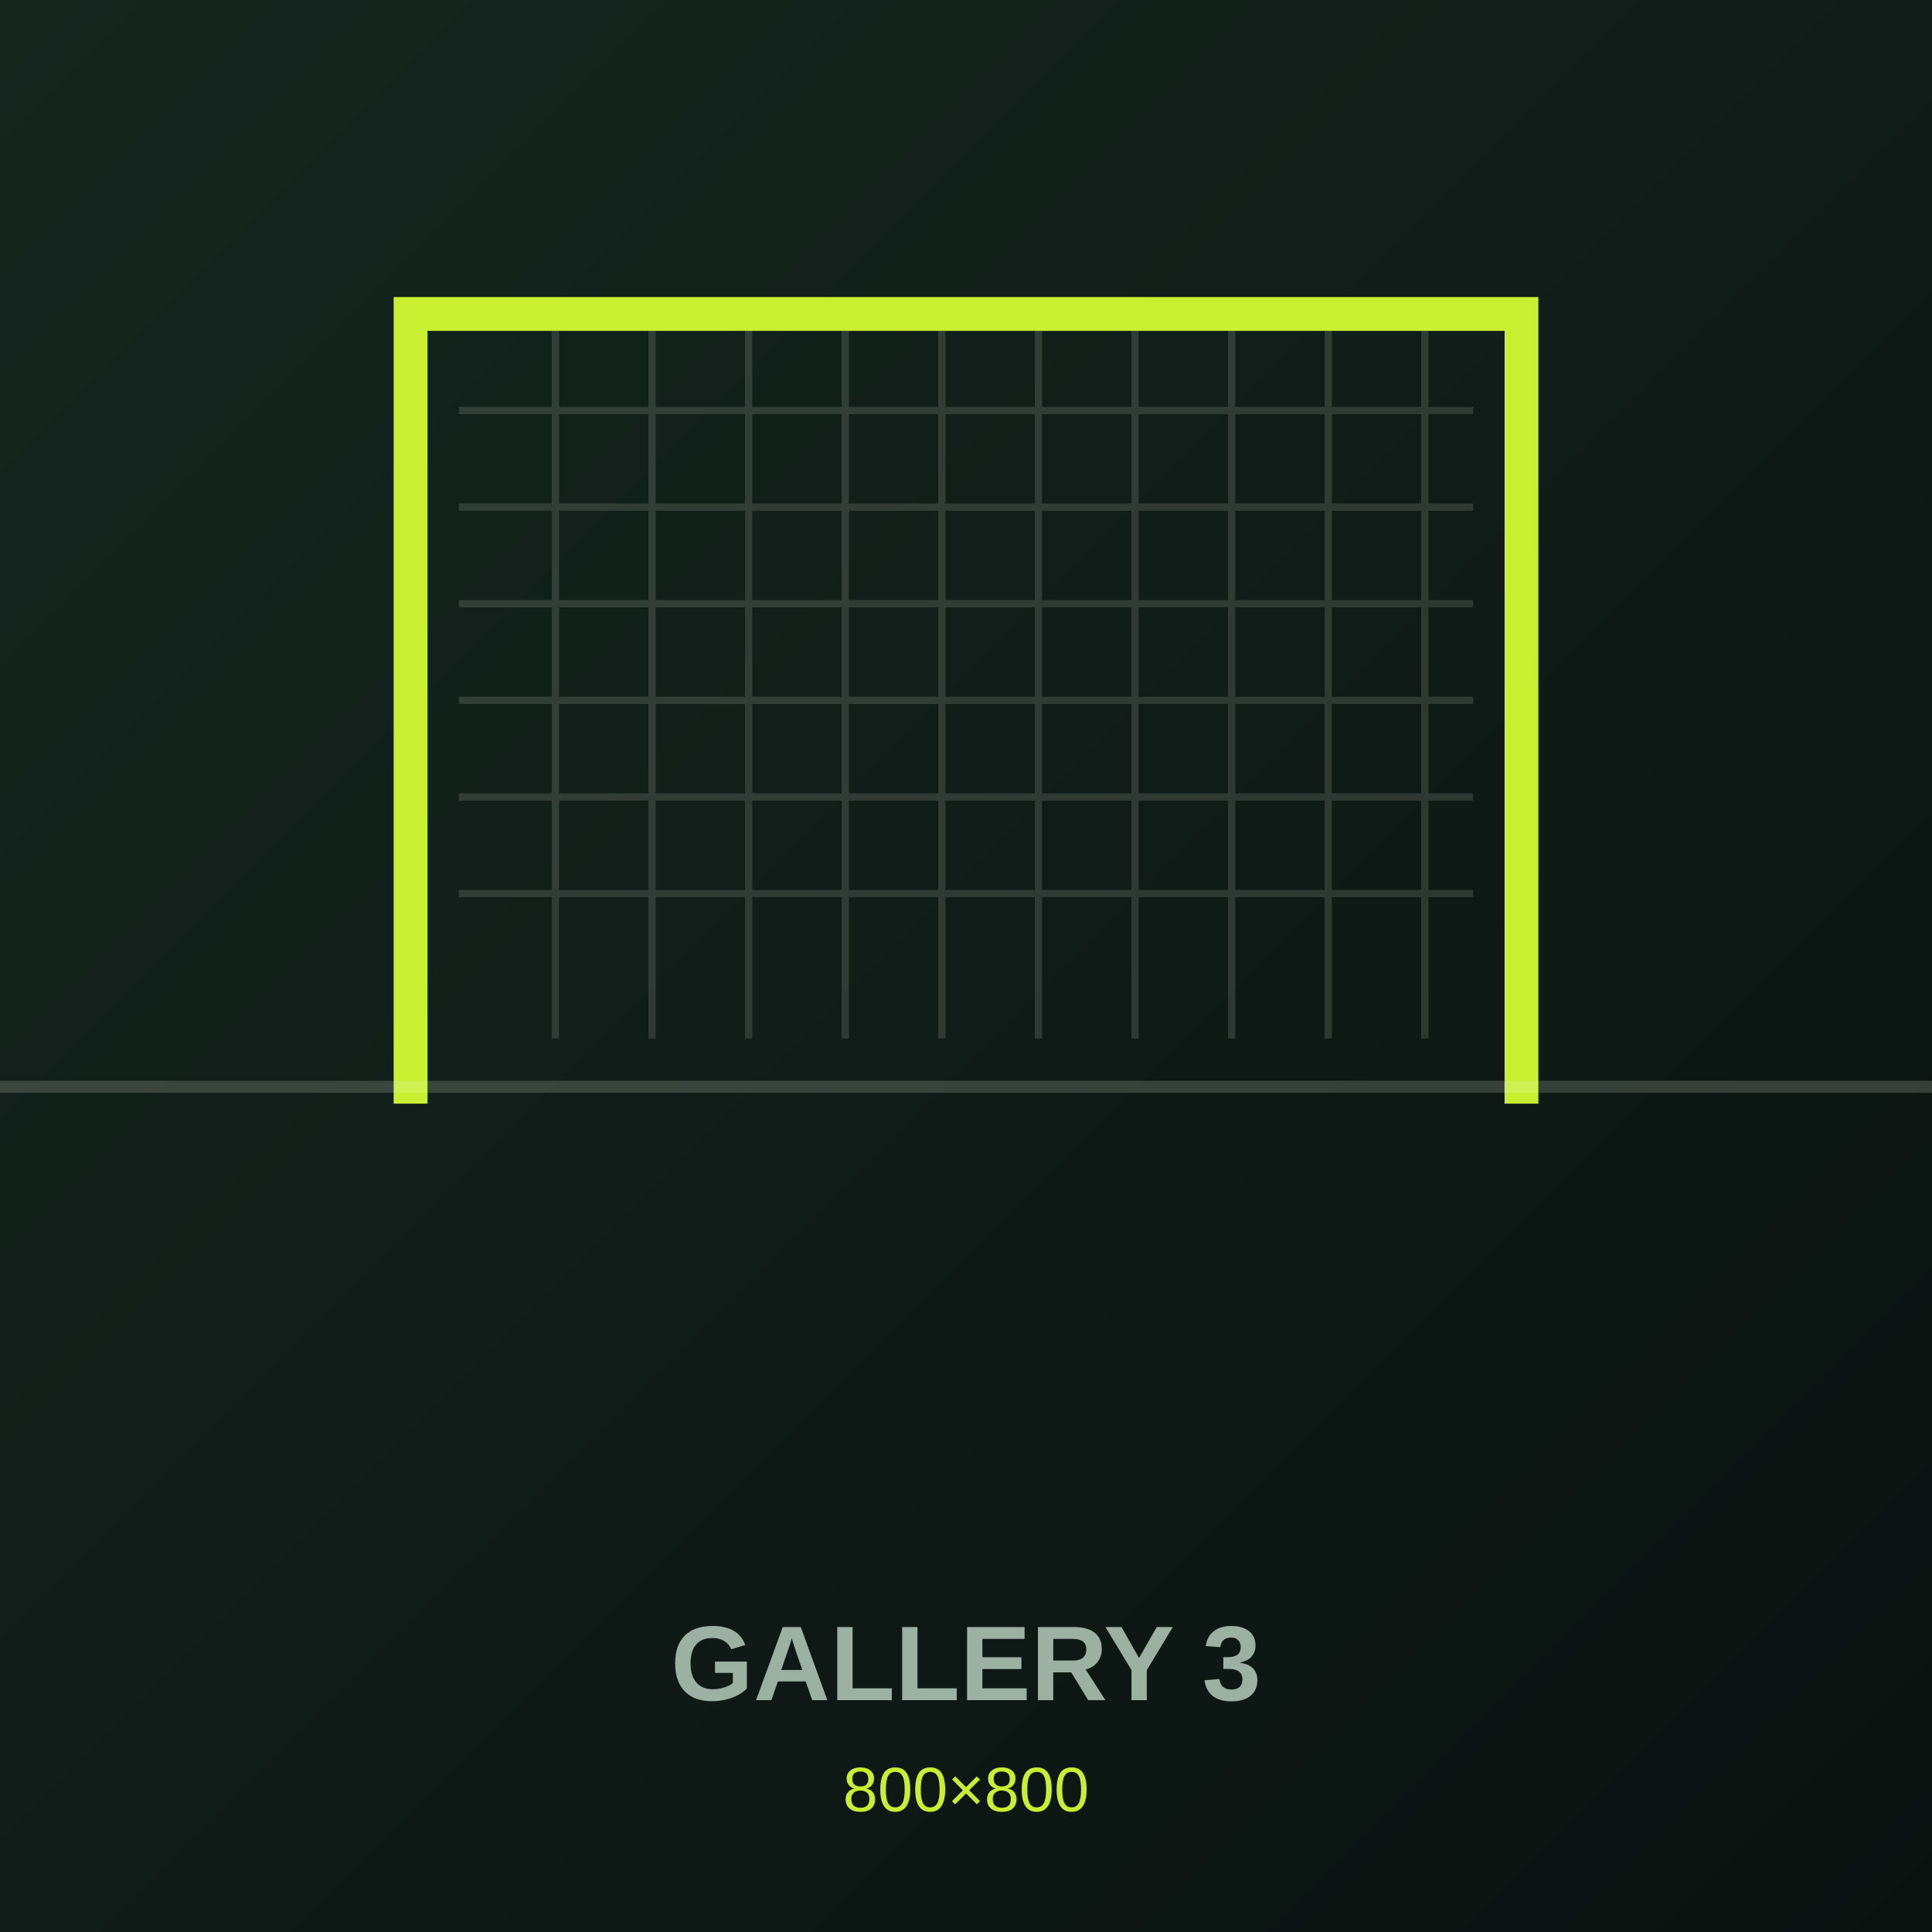
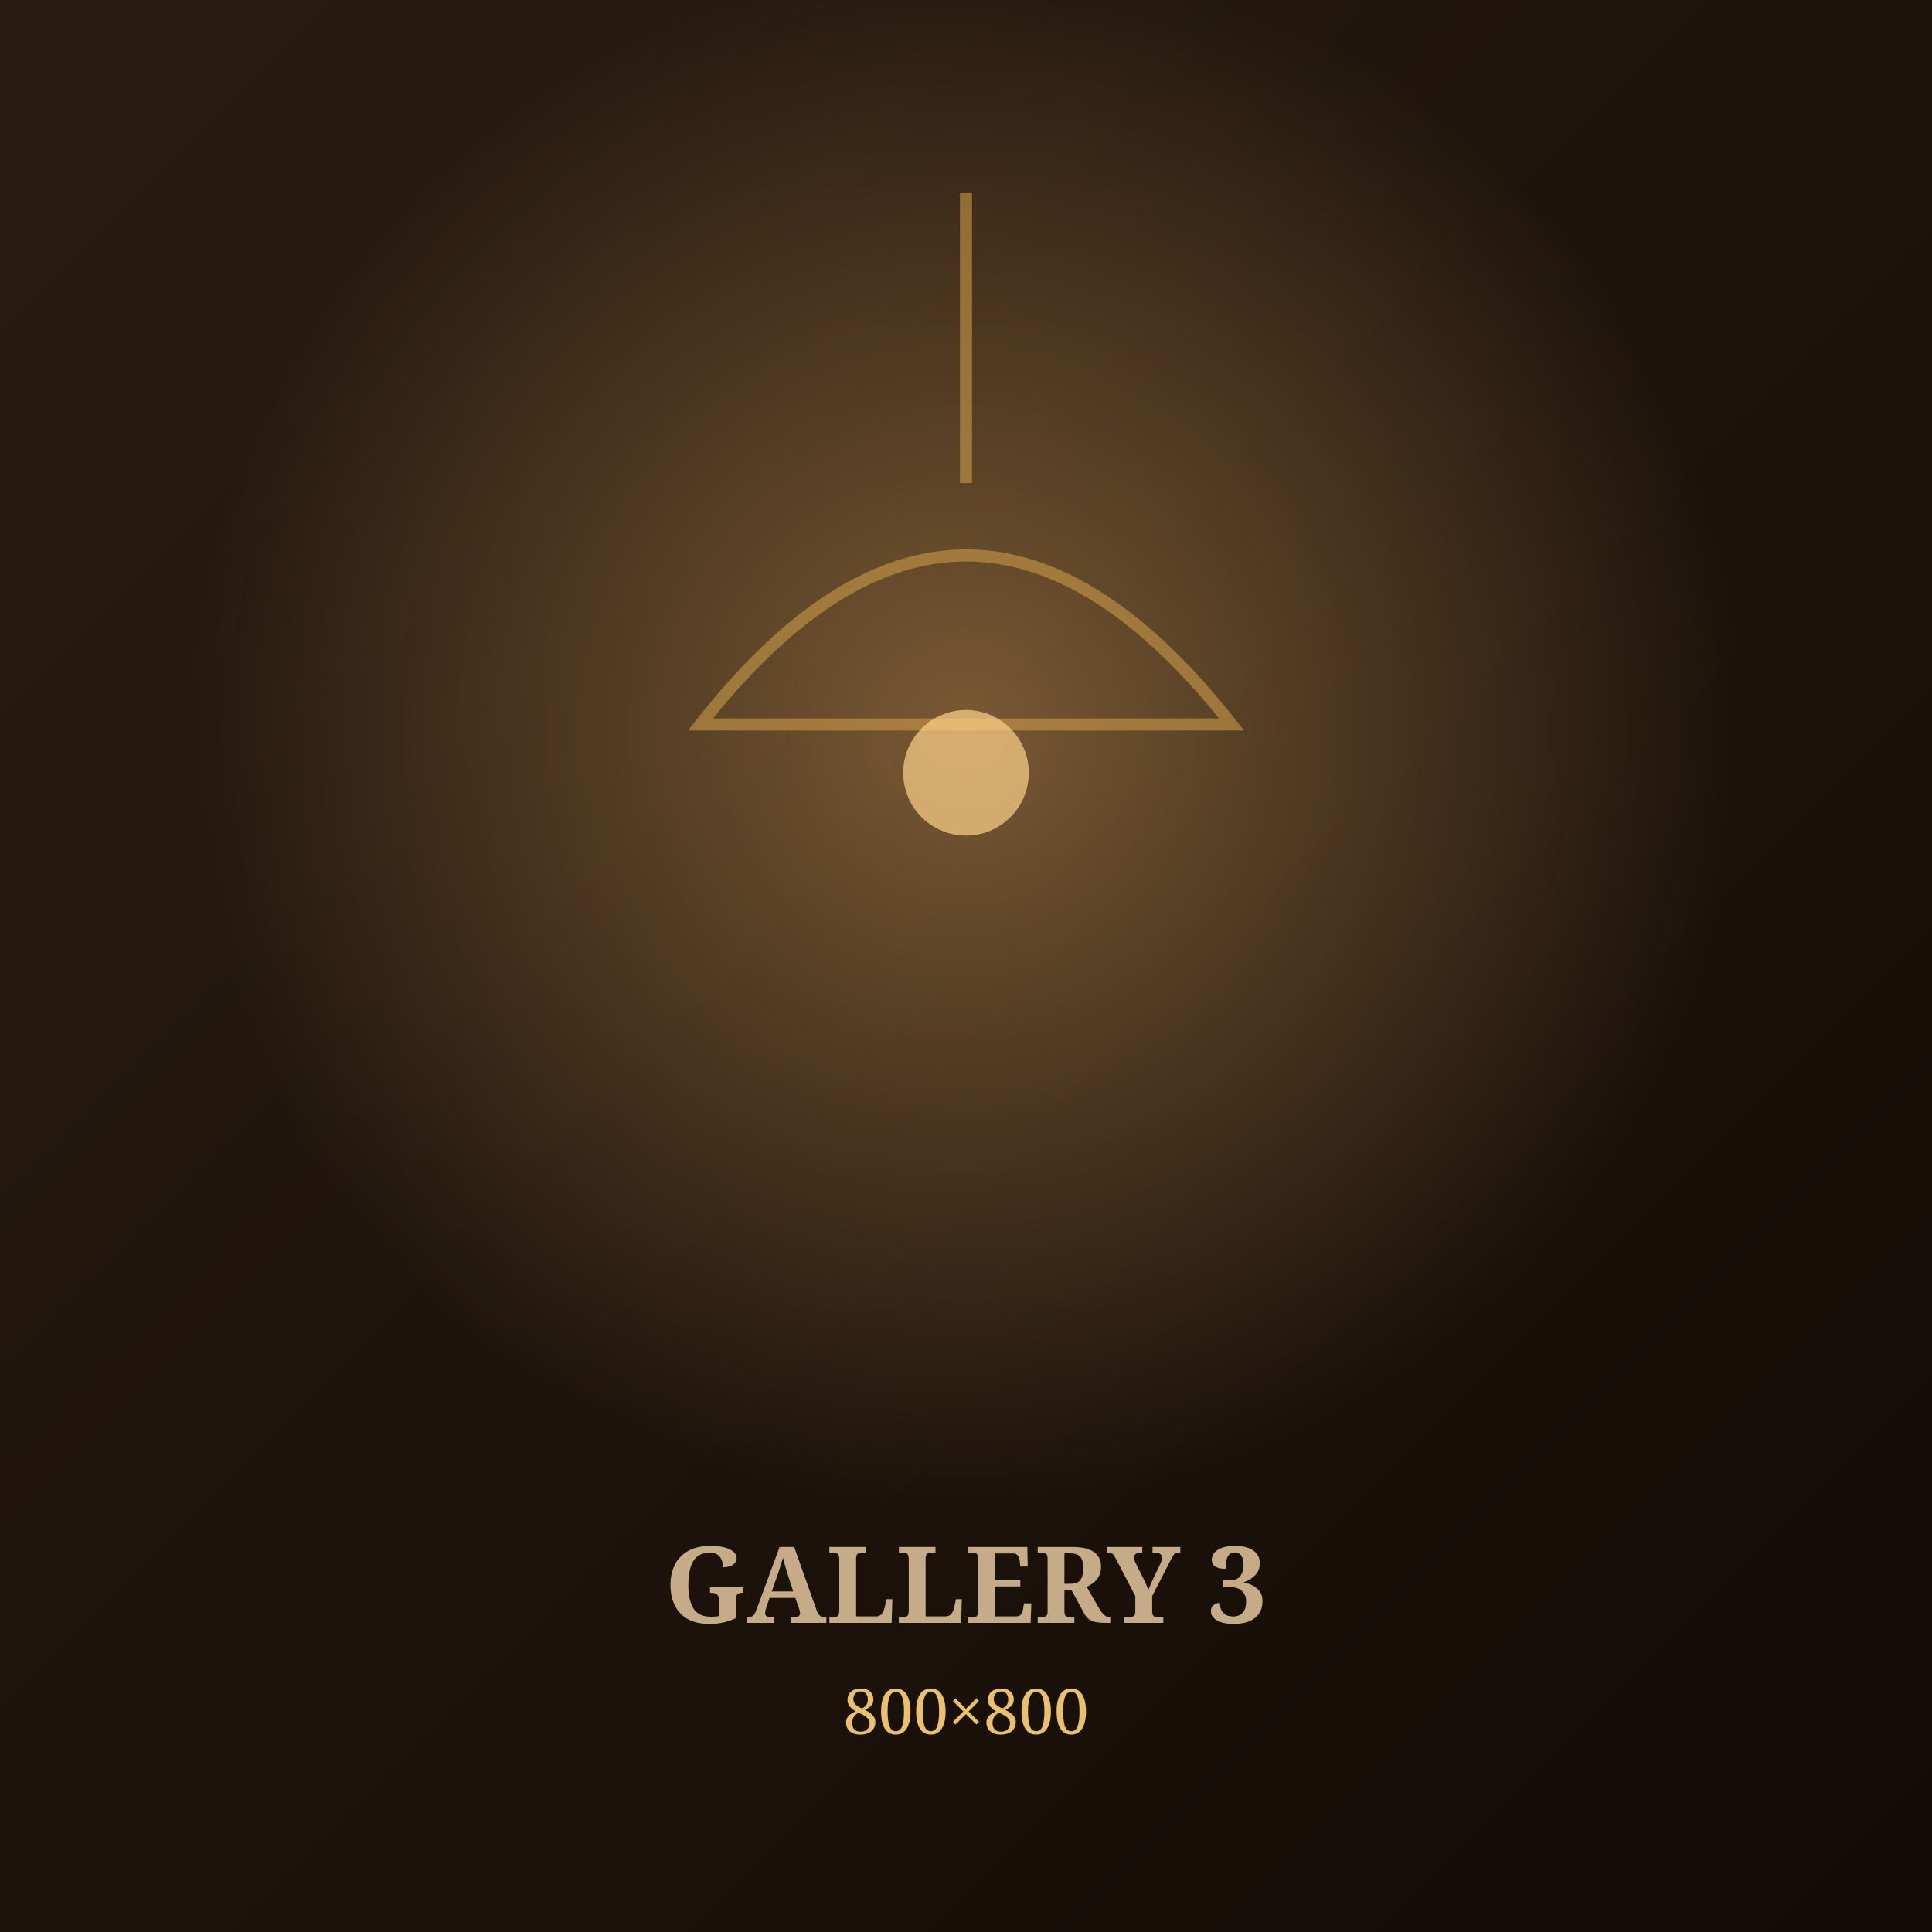
<svg xmlns="http://www.w3.org/2000/svg" viewBox="0 0 800 800" width="800" height="800" role="img" aria-label="GALLERY 3 (placeholder)">
  <defs>
    <linearGradient id="g" x1="0" y1="0" x2="1" y2="1">
-       <stop offset="0" stop-color="#16261f" />
-       <stop offset="1" stop-color="#0a1210" />
+       <stop offset="0" stop-color="#2a1c11" />
+       <stop offset="1" stop-color="#120b06" />
    </linearGradient>
+     <radialGradient id="l" cx="50%" cy="38%" r="40%">
+       <stop offset="0" stop-color="#ffc070" stop-opacity=".4" />
+       <stop offset="1" stop-color="#ffc070" stop-opacity="0" />
+     </radialGradient>
  </defs>
  <rect width="800" height="800" fill="url(#g)" />
-   <g fill="none" stroke="#eef4e6" stroke-opacity=".14" stroke-width="3">
-     <path d="M190 170H610M190 210H610M190 250H610M190 290H610M190 330H610M190 370H610M230 130V430M270 130V430M310 130V430M350 130V430M390 130V430M430 130V430M470 130V430M510 130V430M550 130V430M590 130V430" />
+   <rect width="800" height="800" fill="url(#l)" />
+   <g fill="none" stroke="#c99a48" stroke-opacity=".6" stroke-width="5">
+     <path d="M400 80V200" />
+     <path d="M290 300Q400 160 510 300Z" />
  </g>
-   <path d="M170 450V130H630V450" fill="none" stroke="#c8f031" stroke-width="14" stroke-linecap="square" />
-   <path d="M0 450H800" stroke="#eef4e6" stroke-opacity=".18" stroke-width="5" />
-   <text x="50%" y="88%" fill="#9db0a4" font-family="Arial,sans-serif" font-size="44" font-weight="700" text-anchor="middle">GALLERY 3</text>
-   <text x="50%" y="88%" dy="46" fill="#c8f031" font-family="Arial,sans-serif" font-size="26" text-anchor="middle">800×800</text>
+   <circle cx="400" cy="320" r="26" fill="#ffd28a" fill-opacity=".7" />
+   <text x="50%" y="84%" fill="#c6ab88" font-family="Georgia,serif" font-size="44" font-weight="700" text-anchor="middle">GALLERY 3</text>
+   <text x="50%" y="84%" dy="46" fill="#e8c06e" font-family="Georgia,serif" font-size="26" text-anchor="middle">800×800</text>
</svg>
